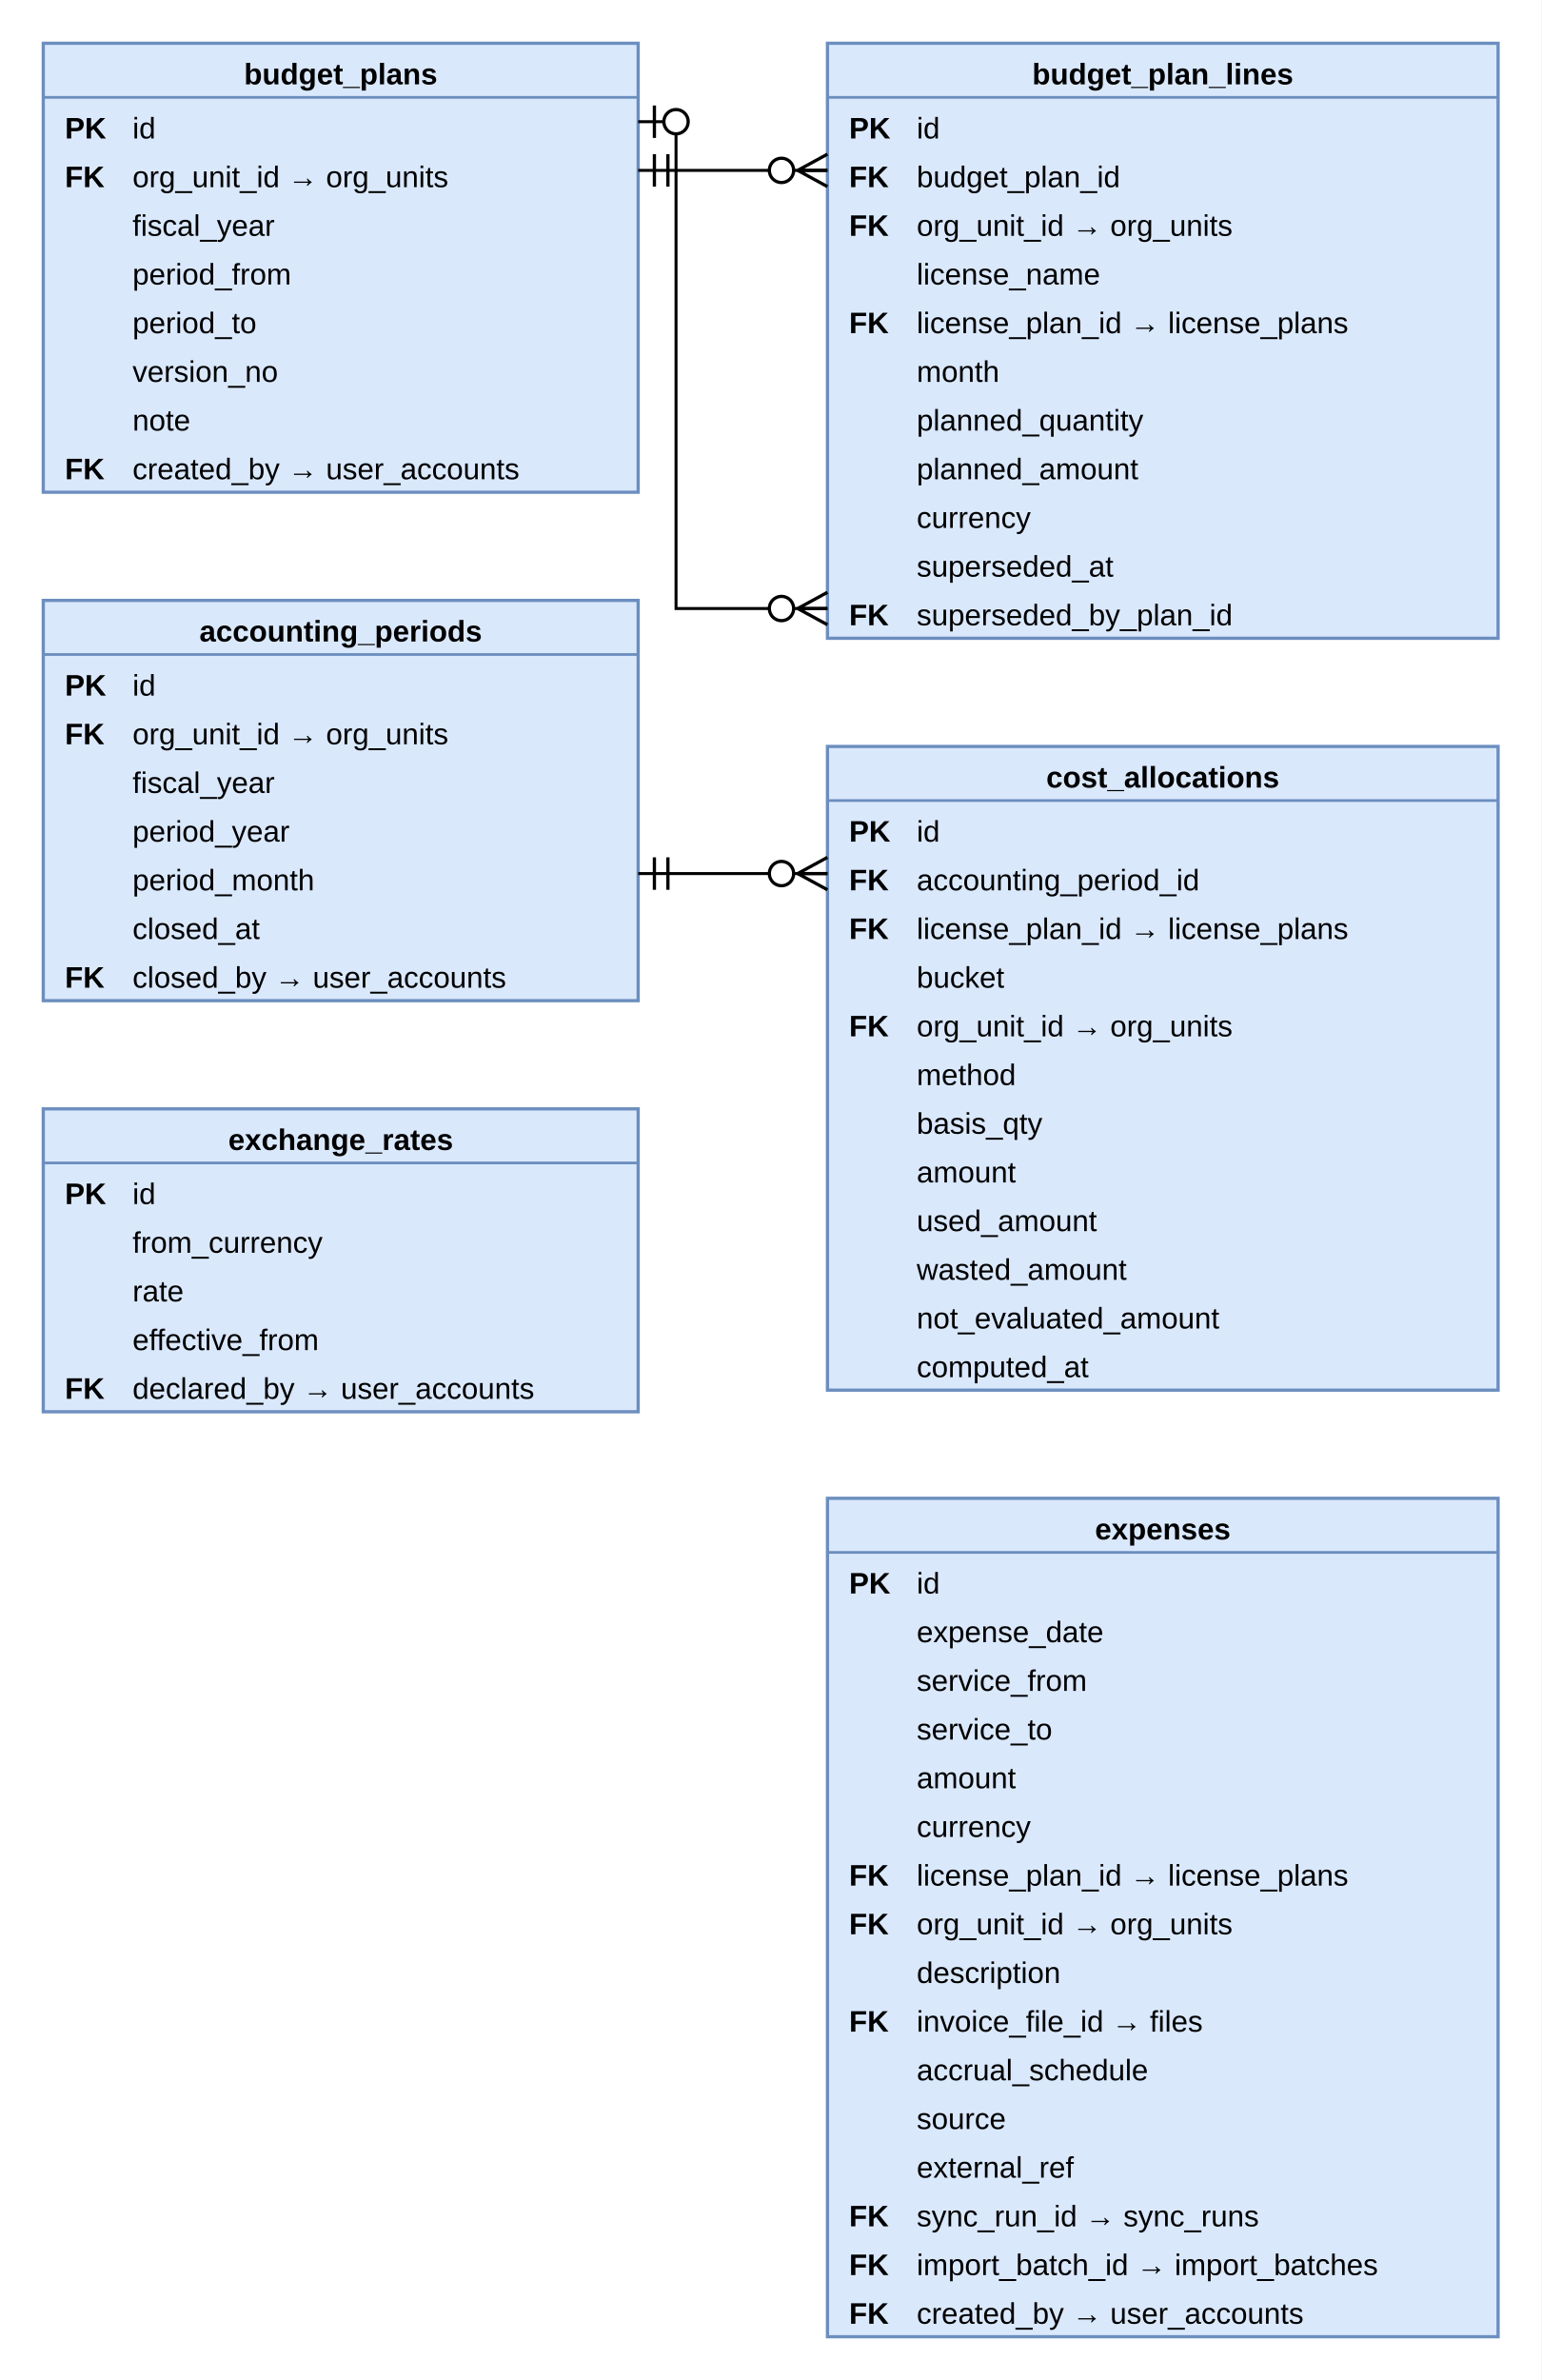
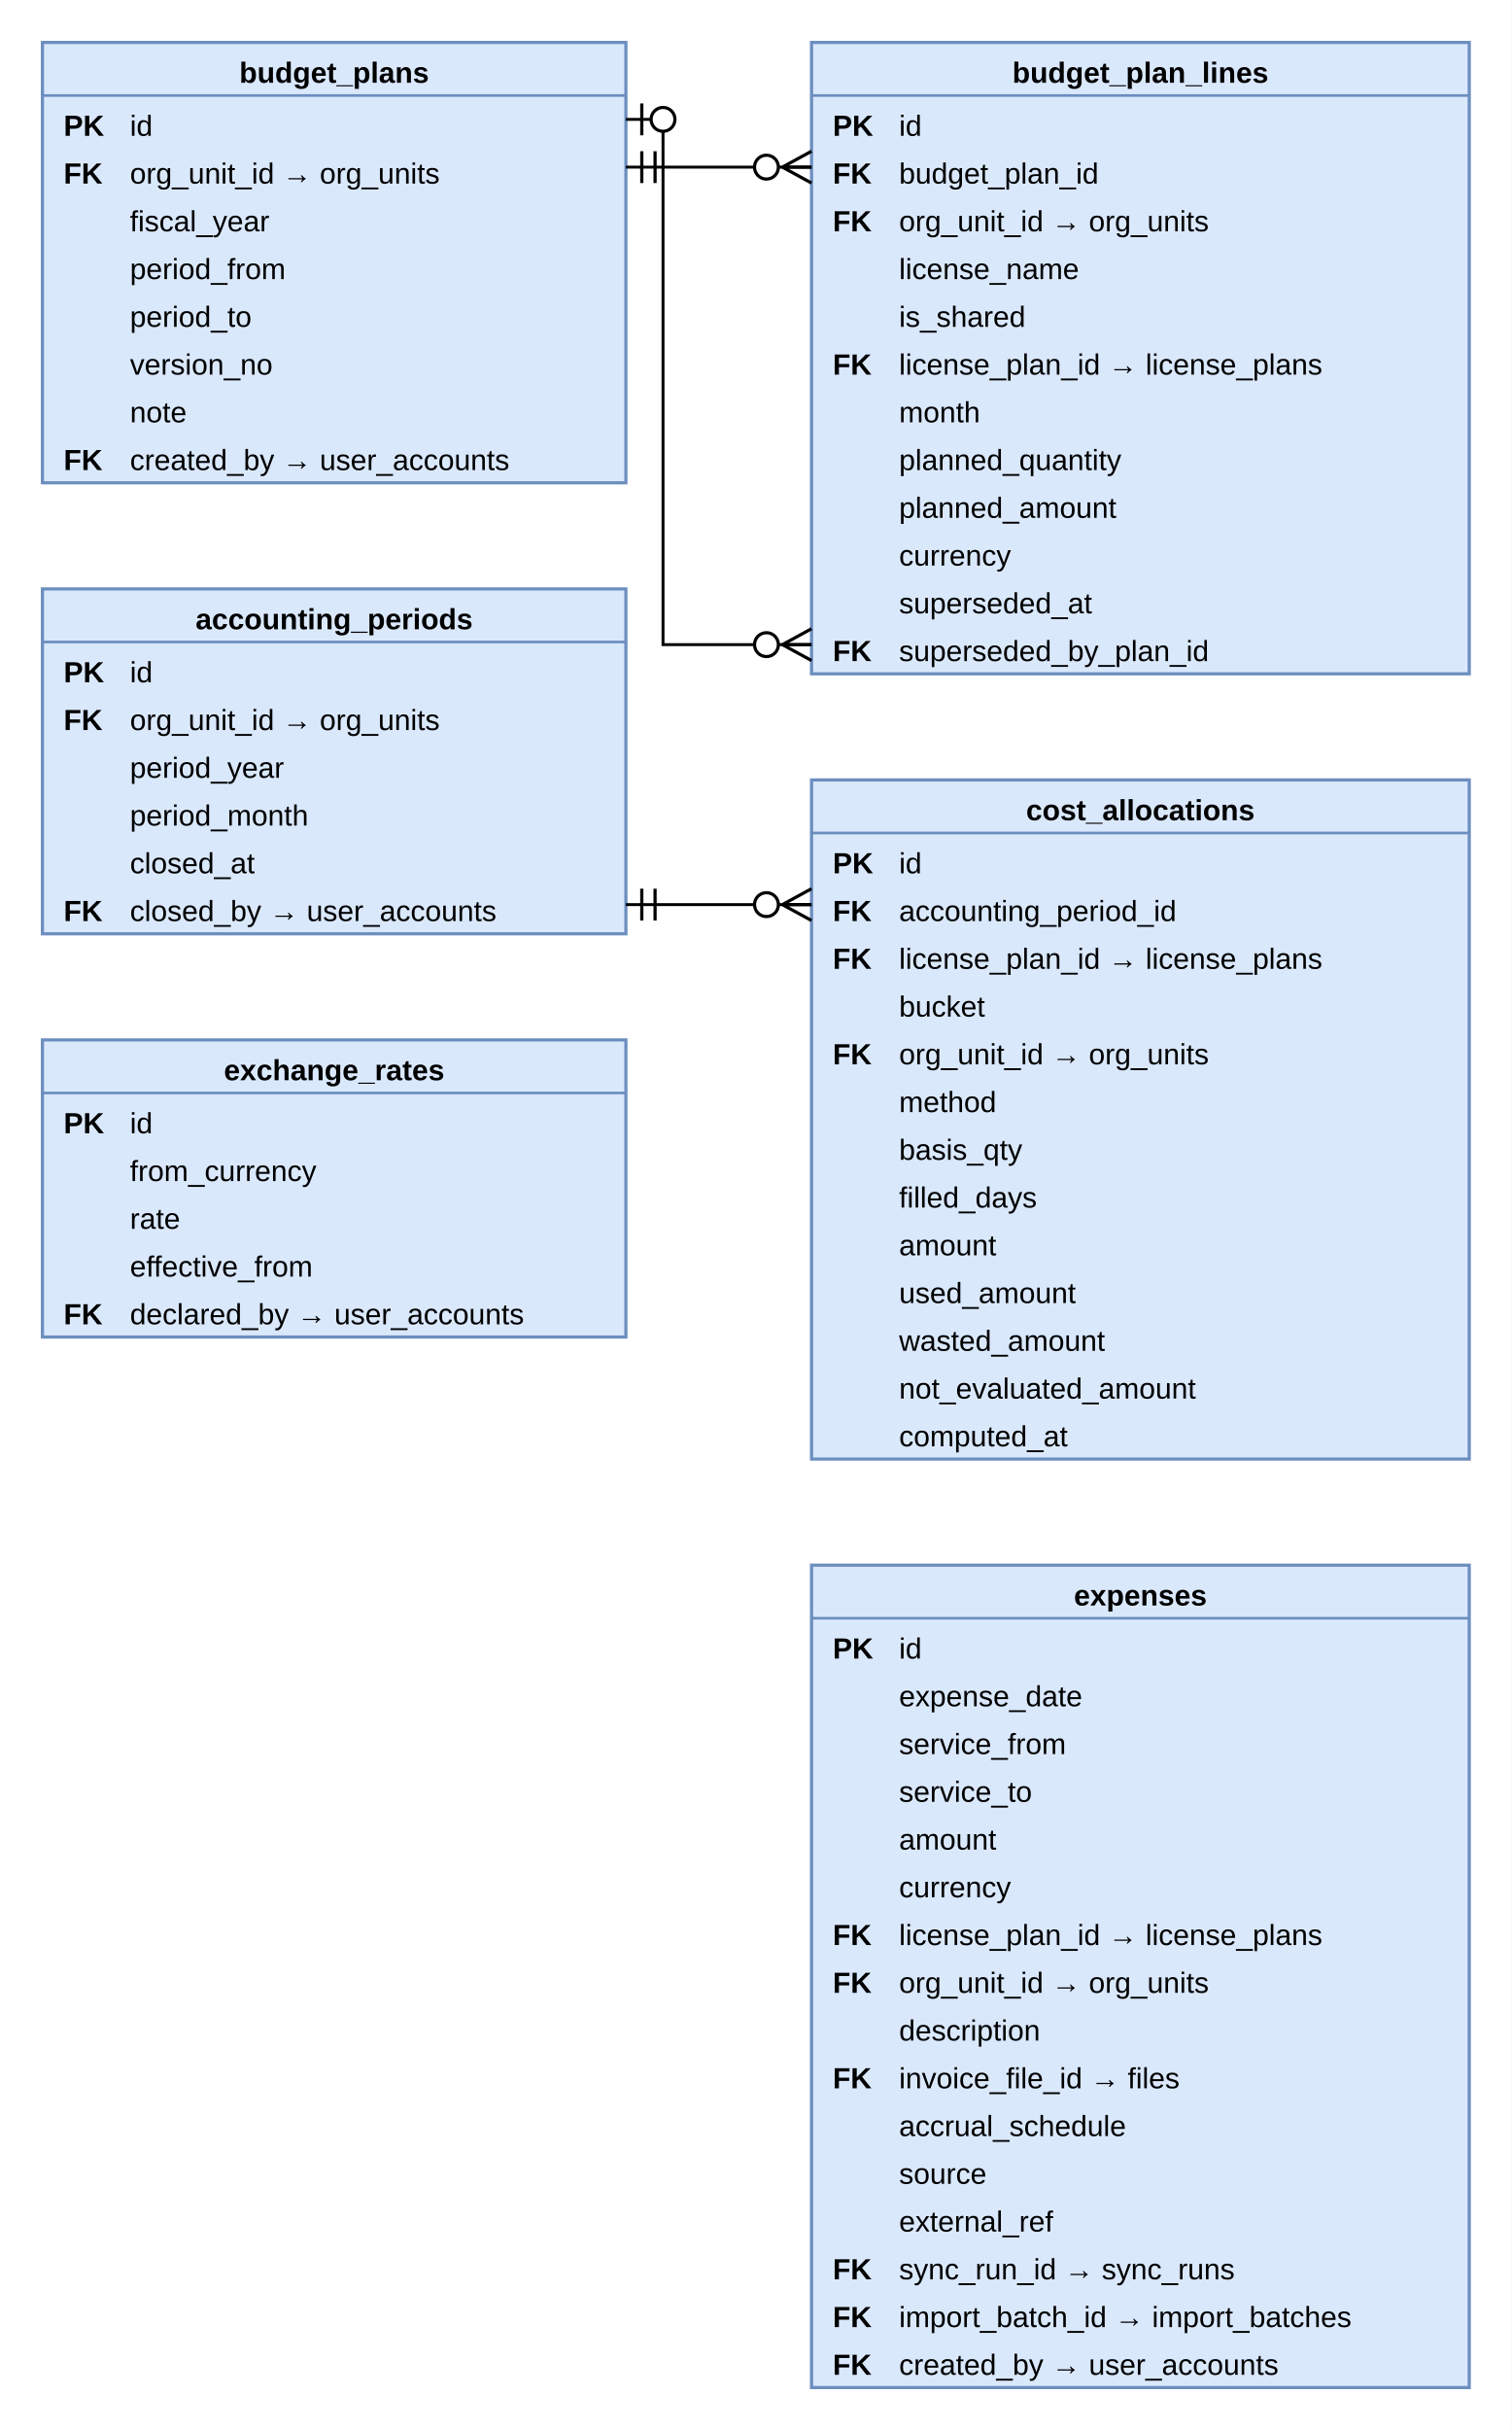
- <svg xmlns="http://www.w3.org/2000/svg" width="570" height="880" viewBox="0 0 570 880" font-family="Liberation Sans, Arial, Helvetica, sans-serif">
+ <svg xmlns="http://www.w3.org/2000/svg" width="570" height="916" viewBox="0 0 570 916" font-family="Liberation Sans, Arial, Helvetica, sans-serif">
  <rect width="100%" height="100%" fill="#ffffff" />
  <g transform="translate(-4.0,-4.0)">
    <rect x="20" y="20" width="220.0" height="166" fill="#DAE8FC" stroke="#6C8EBF" stroke-width="1.2" />
    <text x="130.0" y="35.2" font-size="11" fill="#000000" text-anchor="middle" font-weight="bold" xml:space="preserve">budget_plans</text>
    <line x1="20" y1="40" x2="240.0" y2="40" stroke="#6C8EBF" stroke-width="1" />
    <text x="28.0" y="55.2" font-size="11" fill="#000000" text-anchor="start" font-weight="bold" xml:space="preserve">PK</text>
    <text x="53.0" y="55.2" font-size="11" fill="#000000" text-anchor="start" xml:space="preserve">id</text>
    <text x="28.0" y="73.2" font-size="11" fill="#000000" text-anchor="start" font-weight="bold" xml:space="preserve">FK</text>
    <text x="53.0" y="73.2" font-size="11" fill="#000000" text-anchor="start" xml:space="preserve">org_unit_id → org_units</text>
    <text x="53.0" y="91.2" font-size="11" fill="#000000" text-anchor="start" xml:space="preserve">fiscal_year</text>
    <text x="53.0" y="109.2" font-size="11" fill="#000000" text-anchor="start" xml:space="preserve">period_from</text>
    <text x="53.0" y="127.2" font-size="11" fill="#000000" text-anchor="start" xml:space="preserve">period_to</text>
    <text x="53.0" y="145.2" font-size="11" fill="#000000" text-anchor="start" xml:space="preserve">version_no</text>
    <text x="53.0" y="163.2" font-size="11" fill="#000000" text-anchor="start" xml:space="preserve">note</text>
    <text x="28.0" y="181.2" font-size="11" fill="#000000" text-anchor="start" font-weight="bold" xml:space="preserve">FK</text>
    <text x="53.0" y="181.2" font-size="11" fill="#000000" text-anchor="start" xml:space="preserve">created_by → user_accounts</text>
-     <rect x="20" y="226" width="220.0" height="148" fill="#DAE8FC" stroke="#6C8EBF" stroke-width="1.2" />
+     <rect x="20" y="226" width="220.0" height="130" fill="#DAE8FC" stroke="#6C8EBF" stroke-width="1.2" />
    <text x="130.0" y="241.2" font-size="11" fill="#000000" text-anchor="middle" font-weight="bold" xml:space="preserve">accounting_periods</text>
    <line x1="20" y1="246" x2="240.0" y2="246" stroke="#6C8EBF" stroke-width="1" />
    <text x="28.0" y="261.2" font-size="11" fill="#000000" text-anchor="start" font-weight="bold" xml:space="preserve">PK</text>
    <text x="53.0" y="261.2" font-size="11" fill="#000000" text-anchor="start" xml:space="preserve">id</text>
    <text x="28.0" y="279.2" font-size="11" fill="#000000" text-anchor="start" font-weight="bold" xml:space="preserve">FK</text>
    <text x="53.0" y="279.2" font-size="11" fill="#000000" text-anchor="start" xml:space="preserve">org_unit_id → org_units</text>
-     <text x="53.0" y="297.2" font-size="11" fill="#000000" text-anchor="start" xml:space="preserve">fiscal_year</text>
-     <text x="53.0" y="315.2" font-size="11" fill="#000000" text-anchor="start" xml:space="preserve">period_year</text>
-     <text x="53.0" y="333.2" font-size="11" fill="#000000" text-anchor="start" xml:space="preserve">period_month</text>
-     <text x="53.0" y="351.2" font-size="11" fill="#000000" text-anchor="start" xml:space="preserve">closed_at</text>
-     <text x="28.0" y="369.2" font-size="11" fill="#000000" text-anchor="start" font-weight="bold" xml:space="preserve">FK</text>
-     <text x="53.0" y="369.2" font-size="11" fill="#000000" text-anchor="start" xml:space="preserve">closed_by → user_accounts</text>
-     <rect x="20" y="414" width="220.0" height="112" fill="#DAE8FC" stroke="#6C8EBF" stroke-width="1.2" />
-     <text x="130.0" y="429.2" font-size="11" fill="#000000" text-anchor="middle" font-weight="bold" xml:space="preserve">exchange_rates</text>
-     <line x1="20" y1="434" x2="240.0" y2="434" stroke="#6C8EBF" stroke-width="1" />
-     <text x="28.0" y="449.2" font-size="11" fill="#000000" text-anchor="start" font-weight="bold" xml:space="preserve">PK</text>
-     <text x="53.0" y="449.2" font-size="11" fill="#000000" text-anchor="start" xml:space="preserve">id</text>
-     <text x="53.0" y="467.2" font-size="11" fill="#000000" text-anchor="start" xml:space="preserve">from_currency</text>
-     <text x="53.0" y="485.2" font-size="11" fill="#000000" text-anchor="start" xml:space="preserve">rate</text>
-     <text x="53.0" y="503.2" font-size="11" fill="#000000" text-anchor="start" xml:space="preserve">effective_from</text>
-     <text x="28.0" y="521.2" font-size="11" fill="#000000" text-anchor="start" font-weight="bold" xml:space="preserve">FK</text>
-     <text x="53.0" y="521.2" font-size="11" fill="#000000" text-anchor="start" xml:space="preserve">declared_by → user_accounts</text>
-     <rect x="310.0" y="20" width="248.0" height="220" fill="#DAE8FC" stroke="#6C8EBF" stroke-width="1.2" />
+     <text x="53.0" y="297.2" font-size="11" fill="#000000" text-anchor="start" xml:space="preserve">period_year</text>
+     <text x="53.0" y="315.2" font-size="11" fill="#000000" text-anchor="start" xml:space="preserve">period_month</text>
+     <text x="53.0" y="333.2" font-size="11" fill="#000000" text-anchor="start" xml:space="preserve">closed_at</text>
+     <text x="28.0" y="351.2" font-size="11" fill="#000000" text-anchor="start" font-weight="bold" xml:space="preserve">FK</text>
+     <text x="53.0" y="351.2" font-size="11" fill="#000000" text-anchor="start" xml:space="preserve">closed_by → user_accounts</text>
+     <rect x="20" y="396" width="220.0" height="112" fill="#DAE8FC" stroke="#6C8EBF" stroke-width="1.2" />
+     <text x="130.0" y="411.2" font-size="11" fill="#000000" text-anchor="middle" font-weight="bold" xml:space="preserve">exchange_rates</text>
+     <line x1="20" y1="416" x2="240.0" y2="416" stroke="#6C8EBF" stroke-width="1" />
+     <text x="28.0" y="431.2" font-size="11" fill="#000000" text-anchor="start" font-weight="bold" xml:space="preserve">PK</text>
+     <text x="53.0" y="431.2" font-size="11" fill="#000000" text-anchor="start" xml:space="preserve">id</text>
+     <text x="53.0" y="449.2" font-size="11" fill="#000000" text-anchor="start" xml:space="preserve">from_currency</text>
+     <text x="53.0" y="467.2" font-size="11" fill="#000000" text-anchor="start" xml:space="preserve">rate</text>
+     <text x="53.0" y="485.2" font-size="11" fill="#000000" text-anchor="start" xml:space="preserve">effective_from</text>
+     <text x="28.0" y="503.2" font-size="11" fill="#000000" text-anchor="start" font-weight="bold" xml:space="preserve">FK</text>
+     <text x="53.0" y="503.2" font-size="11" fill="#000000" text-anchor="start" xml:space="preserve">declared_by → user_accounts</text>
+     <rect x="310.0" y="20" width="248.0" height="238" fill="#DAE8FC" stroke="#6C8EBF" stroke-width="1.2" />
    <text x="434.0" y="35.2" font-size="11" fill="#000000" text-anchor="middle" font-weight="bold" xml:space="preserve">budget_plan_lines</text>
    <line x1="310.0" y1="40" x2="558.0" y2="40" stroke="#6C8EBF" stroke-width="1" />
    <text x="318.0" y="55.2" font-size="11" fill="#000000" text-anchor="start" font-weight="bold" xml:space="preserve">PK</text>
    <text x="343.0" y="55.2" font-size="11" fill="#000000" text-anchor="start" xml:space="preserve">id</text>
    <text x="318.0" y="73.2" font-size="11" fill="#000000" text-anchor="start" font-weight="bold" xml:space="preserve">FK</text>
    <text x="343.0" y="73.2" font-size="11" fill="#000000" text-anchor="start" xml:space="preserve">budget_plan_id</text>
    <text x="318.0" y="91.2" font-size="11" fill="#000000" text-anchor="start" font-weight="bold" xml:space="preserve">FK</text>
    <text x="343.0" y="91.2" font-size="11" fill="#000000" text-anchor="start" xml:space="preserve">org_unit_id → org_units</text>
    <text x="343.0" y="109.2" font-size="11" fill="#000000" text-anchor="start" xml:space="preserve">license_name</text>
-     <text x="318.0" y="127.2" font-size="11" fill="#000000" text-anchor="start" font-weight="bold" xml:space="preserve">FK</text>
-     <text x="343.0" y="127.2" font-size="11" fill="#000000" text-anchor="start" xml:space="preserve">license_plan_id → license_plans</text>
-     <text x="343.0" y="145.2" font-size="11" fill="#000000" text-anchor="start" xml:space="preserve">month</text>
-     <text x="343.0" y="163.2" font-size="11" fill="#000000" text-anchor="start" xml:space="preserve">planned_quantity</text>
-     <text x="343.0" y="181.2" font-size="11" fill="#000000" text-anchor="start" xml:space="preserve">planned_amount</text>
-     <text x="343.0" y="199.2" font-size="11" fill="#000000" text-anchor="start" xml:space="preserve">currency</text>
-     <text x="343.0" y="217.2" font-size="11" fill="#000000" text-anchor="start" xml:space="preserve">superseded_at</text>
-     <text x="318.0" y="235.2" font-size="11" fill="#000000" text-anchor="start" font-weight="bold" xml:space="preserve">FK</text>
-     <text x="343.0" y="235.2" font-size="11" fill="#000000" text-anchor="start" xml:space="preserve">superseded_by_plan_id</text>
-     <rect x="310.0" y="280" width="248.0" height="238" fill="#DAE8FC" stroke="#6C8EBF" stroke-width="1.2" />
-     <text x="434.0" y="295.2" font-size="11" fill="#000000" text-anchor="middle" font-weight="bold" xml:space="preserve">cost_allocations</text>
-     <line x1="310.0" y1="300" x2="558.0" y2="300" stroke="#6C8EBF" stroke-width="1" />
-     <text x="318.0" y="315.2" font-size="11" fill="#000000" text-anchor="start" font-weight="bold" xml:space="preserve">PK</text>
-     <text x="343.0" y="315.2" font-size="11" fill="#000000" text-anchor="start" xml:space="preserve">id</text>
-     <text x="318.0" y="333.2" font-size="11" fill="#000000" text-anchor="start" font-weight="bold" xml:space="preserve">FK</text>
-     <text x="343.0" y="333.2" font-size="11" fill="#000000" text-anchor="start" xml:space="preserve">accounting_period_id</text>
+     <text x="343.0" y="127.2" font-size="11" fill="#000000" text-anchor="start" xml:space="preserve">is_shared</text>
+     <text x="318.0" y="145.2" font-size="11" fill="#000000" text-anchor="start" font-weight="bold" xml:space="preserve">FK</text>
+     <text x="343.0" y="145.2" font-size="11" fill="#000000" text-anchor="start" xml:space="preserve">license_plan_id → license_plans</text>
+     <text x="343.0" y="163.2" font-size="11" fill="#000000" text-anchor="start" xml:space="preserve">month</text>
+     <text x="343.0" y="181.2" font-size="11" fill="#000000" text-anchor="start" xml:space="preserve">planned_quantity</text>
+     <text x="343.0" y="199.2" font-size="11" fill="#000000" text-anchor="start" xml:space="preserve">planned_amount</text>
+     <text x="343.0" y="217.2" font-size="11" fill="#000000" text-anchor="start" xml:space="preserve">currency</text>
+     <text x="343.0" y="235.2" font-size="11" fill="#000000" text-anchor="start" xml:space="preserve">superseded_at</text>
+     <text x="318.0" y="253.2" font-size="11" fill="#000000" text-anchor="start" font-weight="bold" xml:space="preserve">FK</text>
+     <text x="343.0" y="253.2" font-size="11" fill="#000000" text-anchor="start" xml:space="preserve">superseded_by_plan_id</text>
+     <rect x="310.0" y="298" width="248.0" height="256" fill="#DAE8FC" stroke="#6C8EBF" stroke-width="1.2" />
+     <text x="434.0" y="313.2" font-size="11" fill="#000000" text-anchor="middle" font-weight="bold" xml:space="preserve">cost_allocations</text>
+     <line x1="310.0" y1="318" x2="558.0" y2="318" stroke="#6C8EBF" stroke-width="1" />
+     <text x="318.0" y="333.2" font-size="11" fill="#000000" text-anchor="start" font-weight="bold" xml:space="preserve">PK</text>
+     <text x="343.0" y="333.2" font-size="11" fill="#000000" text-anchor="start" xml:space="preserve">id</text>
    <text x="318.0" y="351.2" font-size="11" fill="#000000" text-anchor="start" font-weight="bold" xml:space="preserve">FK</text>
-     <text x="343.0" y="351.2" font-size="11" fill="#000000" text-anchor="start" xml:space="preserve">license_plan_id → license_plans</text>
-     <text x="343.0" y="369.2" font-size="11" fill="#000000" text-anchor="start" xml:space="preserve">bucket</text>
-     <text x="318.0" y="387.2" font-size="11" fill="#000000" text-anchor="start" font-weight="bold" xml:space="preserve">FK</text>
-     <text x="343.0" y="387.2" font-size="11" fill="#000000" text-anchor="start" xml:space="preserve">org_unit_id → org_units</text>
-     <text x="343.0" y="405.2" font-size="11" fill="#000000" text-anchor="start" xml:space="preserve">method</text>
-     <text x="343.0" y="423.2" font-size="11" fill="#000000" text-anchor="start" xml:space="preserve">basis_qty</text>
-     <text x="343.0" y="441.2" font-size="11" fill="#000000" text-anchor="start" xml:space="preserve">amount</text>
-     <text x="343.0" y="459.2" font-size="11" fill="#000000" text-anchor="start" xml:space="preserve">used_amount</text>
-     <text x="343.0" y="477.2" font-size="11" fill="#000000" text-anchor="start" xml:space="preserve">wasted_amount</text>
-     <text x="343.0" y="495.2" font-size="11" fill="#000000" text-anchor="start" xml:space="preserve">not_evaluated_amount</text>
-     <text x="343.0" y="513.2" font-size="11" fill="#000000" text-anchor="start" xml:space="preserve">computed_at</text>
-     <rect x="310.0" y="558" width="248.0" height="310" fill="#DAE8FC" stroke="#6C8EBF" stroke-width="1.2" />
-     <text x="434.0" y="573.2" font-size="11" fill="#000000" text-anchor="middle" font-weight="bold" xml:space="preserve">expenses</text>
-     <line x1="310.0" y1="578" x2="558.0" y2="578" stroke="#6C8EBF" stroke-width="1" />
-     <text x="318.0" y="593.2" font-size="11" fill="#000000" text-anchor="start" font-weight="bold" xml:space="preserve">PK</text>
-     <text x="343.0" y="593.2" font-size="11" fill="#000000" text-anchor="start" xml:space="preserve">id</text>
-     <text x="343.0" y="611.2" font-size="11" fill="#000000" text-anchor="start" xml:space="preserve">expense_date</text>
-     <text x="343.0" y="629.2" font-size="11" fill="#000000" text-anchor="start" xml:space="preserve">service_from</text>
-     <text x="343.0" y="647.2" font-size="11" fill="#000000" text-anchor="start" xml:space="preserve">service_to</text>
-     <text x="343.0" y="665.2" font-size="11" fill="#000000" text-anchor="start" xml:space="preserve">amount</text>
-     <text x="343.0" y="683.2" font-size="11" fill="#000000" text-anchor="start" xml:space="preserve">currency</text>
-     <text x="318.0" y="701.2" font-size="11" fill="#000000" text-anchor="start" font-weight="bold" xml:space="preserve">FK</text>
-     <text x="343.0" y="701.2" font-size="11" fill="#000000" text-anchor="start" xml:space="preserve">license_plan_id → license_plans</text>
-     <text x="318.0" y="719.2" font-size="11" fill="#000000" text-anchor="start" font-weight="bold" xml:space="preserve">FK</text>
-     <text x="343.0" y="719.2" font-size="11" fill="#000000" text-anchor="start" xml:space="preserve">org_unit_id → org_units</text>
-     <text x="343.0" y="737.2" font-size="11" fill="#000000" text-anchor="start" xml:space="preserve">description</text>
+     <text x="343.0" y="351.2" font-size="11" fill="#000000" text-anchor="start" xml:space="preserve">accounting_period_id</text>
+     <text x="318.0" y="369.2" font-size="11" fill="#000000" text-anchor="start" font-weight="bold" xml:space="preserve">FK</text>
+     <text x="343.0" y="369.2" font-size="11" fill="#000000" text-anchor="start" xml:space="preserve">license_plan_id → license_plans</text>
+     <text x="343.0" y="387.2" font-size="11" fill="#000000" text-anchor="start" xml:space="preserve">bucket</text>
+     <text x="318.0" y="405.2" font-size="11" fill="#000000" text-anchor="start" font-weight="bold" xml:space="preserve">FK</text>
+     <text x="343.0" y="405.2" font-size="11" fill="#000000" text-anchor="start" xml:space="preserve">org_unit_id → org_units</text>
+     <text x="343.0" y="423.2" font-size="11" fill="#000000" text-anchor="start" xml:space="preserve">method</text>
+     <text x="343.0" y="441.2" font-size="11" fill="#000000" text-anchor="start" xml:space="preserve">basis_qty</text>
+     <text x="343.0" y="459.2" font-size="11" fill="#000000" text-anchor="start" xml:space="preserve">filled_days</text>
+     <text x="343.0" y="477.2" font-size="11" fill="#000000" text-anchor="start" xml:space="preserve">amount</text>
+     <text x="343.0" y="495.2" font-size="11" fill="#000000" text-anchor="start" xml:space="preserve">used_amount</text>
+     <text x="343.0" y="513.2" font-size="11" fill="#000000" text-anchor="start" xml:space="preserve">wasted_amount</text>
+     <text x="343.0" y="531.2" font-size="11" fill="#000000" text-anchor="start" xml:space="preserve">not_evaluated_amount</text>
+     <text x="343.0" y="549.2" font-size="11" fill="#000000" text-anchor="start" xml:space="preserve">computed_at</text>
+     <rect x="310.0" y="594" width="248.0" height="310" fill="#DAE8FC" stroke="#6C8EBF" stroke-width="1.2" />
+     <text x="434.0" y="609.2" font-size="11" fill="#000000" text-anchor="middle" font-weight="bold" xml:space="preserve">expenses</text>
+     <line x1="310.0" y1="614" x2="558.0" y2="614" stroke="#6C8EBF" stroke-width="1" />
+     <text x="318.0" y="629.2" font-size="11" fill="#000000" text-anchor="start" font-weight="bold" xml:space="preserve">PK</text>
+     <text x="343.0" y="629.2" font-size="11" fill="#000000" text-anchor="start" xml:space="preserve">id</text>
+     <text x="343.0" y="647.2" font-size="11" fill="#000000" text-anchor="start" xml:space="preserve">expense_date</text>
+     <text x="343.0" y="665.2" font-size="11" fill="#000000" text-anchor="start" xml:space="preserve">service_from</text>
+     <text x="343.0" y="683.2" font-size="11" fill="#000000" text-anchor="start" xml:space="preserve">service_to</text>
+     <text x="343.0" y="701.2" font-size="11" fill="#000000" text-anchor="start" xml:space="preserve">amount</text>
+     <text x="343.0" y="719.2" font-size="11" fill="#000000" text-anchor="start" xml:space="preserve">currency</text>
+     <text x="318.0" y="737.2" font-size="11" fill="#000000" text-anchor="start" font-weight="bold" xml:space="preserve">FK</text>
+     <text x="343.0" y="737.2" font-size="11" fill="#000000" text-anchor="start" xml:space="preserve">license_plan_id → license_plans</text>
    <text x="318.0" y="755.2" font-size="11" fill="#000000" text-anchor="start" font-weight="bold" xml:space="preserve">FK</text>
-     <text x="343.0" y="755.2" font-size="11" fill="#000000" text-anchor="start" xml:space="preserve">invoice_file_id → files</text>
-     <text x="343.0" y="773.2" font-size="11" fill="#000000" text-anchor="start" xml:space="preserve">accrual_schedule</text>
-     <text x="343.0" y="791.2" font-size="11" fill="#000000" text-anchor="start" xml:space="preserve">source</text>
-     <text x="343.0" y="809.2" font-size="11" fill="#000000" text-anchor="start" xml:space="preserve">external_ref</text>
-     <text x="318.0" y="827.2" font-size="11" fill="#000000" text-anchor="start" font-weight="bold" xml:space="preserve">FK</text>
-     <text x="343.0" y="827.2" font-size="11" fill="#000000" text-anchor="start" xml:space="preserve">sync_run_id → sync_runs</text>
-     <text x="318.0" y="845.2" font-size="11" fill="#000000" text-anchor="start" font-weight="bold" xml:space="preserve">FK</text>
-     <text x="343.0" y="845.2" font-size="11" fill="#000000" text-anchor="start" xml:space="preserve">import_batch_id → import_batches</text>
+     <text x="343.0" y="755.2" font-size="11" fill="#000000" text-anchor="start" xml:space="preserve">org_unit_id → org_units</text>
+     <text x="343.0" y="773.2" font-size="11" fill="#000000" text-anchor="start" xml:space="preserve">description</text>
+     <text x="318.0" y="791.2" font-size="11" fill="#000000" text-anchor="start" font-weight="bold" xml:space="preserve">FK</text>
+     <text x="343.0" y="791.2" font-size="11" fill="#000000" text-anchor="start" xml:space="preserve">invoice_file_id → files</text>
+     <text x="343.0" y="809.2" font-size="11" fill="#000000" text-anchor="start" xml:space="preserve">accrual_schedule</text>
+     <text x="343.0" y="827.2" font-size="11" fill="#000000" text-anchor="start" xml:space="preserve">source</text>
+     <text x="343.0" y="845.2" font-size="11" fill="#000000" text-anchor="start" xml:space="preserve">external_ref</text>
    <text x="318.0" y="863.2" font-size="11" fill="#000000" text-anchor="start" font-weight="bold" xml:space="preserve">FK</text>
-     <text x="343.0" y="863.2" font-size="11" fill="#000000" text-anchor="start" xml:space="preserve">created_by → user_accounts</text>
+     <text x="343.0" y="863.2" font-size="11" fill="#000000" text-anchor="start" xml:space="preserve">sync_run_id → sync_runs</text>
+     <text x="318.0" y="881.2" font-size="11" fill="#000000" text-anchor="start" font-weight="bold" xml:space="preserve">FK</text>
+     <text x="343.0" y="881.2" font-size="11" fill="#000000" text-anchor="start" xml:space="preserve">import_batch_id → import_batches</text>
+     <text x="318.0" y="899.2" font-size="11" fill="#000000" text-anchor="start" font-weight="bold" xml:space="preserve">FK</text>
+     <text x="343.0" y="899.2" font-size="11" fill="#000000" text-anchor="start" xml:space="preserve">created_by → user_accounts</text>
    <path d="M240.0,67.0 L310.0,67.0" fill="none" stroke="#000000" stroke-width="1.1" />
    <path d="M299.0,67.0 L310.0,73.0 M299.0,67.0 L310.0,61.0 M299.0,67.0 L310.0,67.0" fill="none" stroke="#000000" stroke-width="1.2" />
    <circle cx="293.0" cy="67.0" r="4.5" fill="#fff" stroke="#000000" stroke-width="1.2" />
    <path d="M246.0,61.0 L246.0,73.0" stroke="#000000" stroke-width="1.2" />
    <path d="M251.0,61.0 L251.0,73.0" stroke="#000000" stroke-width="1.2" />
-     <path d="M240.0,49.0 L254.0,49.0 L254.0,229.0 L310.0,229.0" fill="none" stroke="#000000" stroke-width="1.1" />
-     <path d="M299.0,229.0 L310.0,235.0 M299.0,229.0 L310.0,223.0 M299.0,229.0 L310.0,229.0" fill="none" stroke="#000000" stroke-width="1.2" />
-     <circle cx="293.0" cy="229.0" r="4.5" fill="#fff" stroke="#000000" stroke-width="1.2" />
+     <path d="M240.0,49.0 L254.0,49.0 L254.0,247.0 L310.0,247.0" fill="none" stroke="#000000" stroke-width="1.1" />
+     <path d="M299.0,247.0 L310.0,253.0 M299.0,247.0 L310.0,241.0 M299.0,247.0 L310.0,247.0" fill="none" stroke="#000000" stroke-width="1.2" />
+     <circle cx="293.0" cy="247.0" r="4.5" fill="#fff" stroke="#000000" stroke-width="1.2" />
    <path d="M246.0,43.0 L246.0,55.0" stroke="#000000" stroke-width="1.2" />
    <circle cx="254.0" cy="49.0" r="4.5" fill="#fff" stroke="#000000" stroke-width="1.2" />
-     <path d="M240.0,327.0 L310.0,327.0" fill="none" stroke="#000000" stroke-width="1.1" />
-     <path d="M299.0,327.0 L310.0,333.0 M299.0,327.0 L310.0,321.0 M299.0,327.0 L310.0,327.0" fill="none" stroke="#000000" stroke-width="1.2" />
-     <circle cx="293.0" cy="327.0" r="4.5" fill="#fff" stroke="#000000" stroke-width="1.2" />
-     <path d="M246.0,321.0 L246.0,333.0" stroke="#000000" stroke-width="1.2" />
-     <path d="M251.0,321.0 L251.0,333.0" stroke="#000000" stroke-width="1.2" />
+     <path d="M240.0,345.0 L310.0,345.0" fill="none" stroke="#000000" stroke-width="1.1" />
+     <path d="M299.0,345.0 L310.0,351.0 M299.0,345.0 L310.0,339.0 M299.0,345.0 L310.0,345.0" fill="none" stroke="#000000" stroke-width="1.2" />
+     <circle cx="293.0" cy="345.0" r="4.5" fill="#fff" stroke="#000000" stroke-width="1.2" />
+     <path d="M246.0,339.0 L246.0,351.0" stroke="#000000" stroke-width="1.2" />
+     <path d="M251.0,339.0 L251.0,351.0" stroke="#000000" stroke-width="1.2" />
  </g>
</svg>
